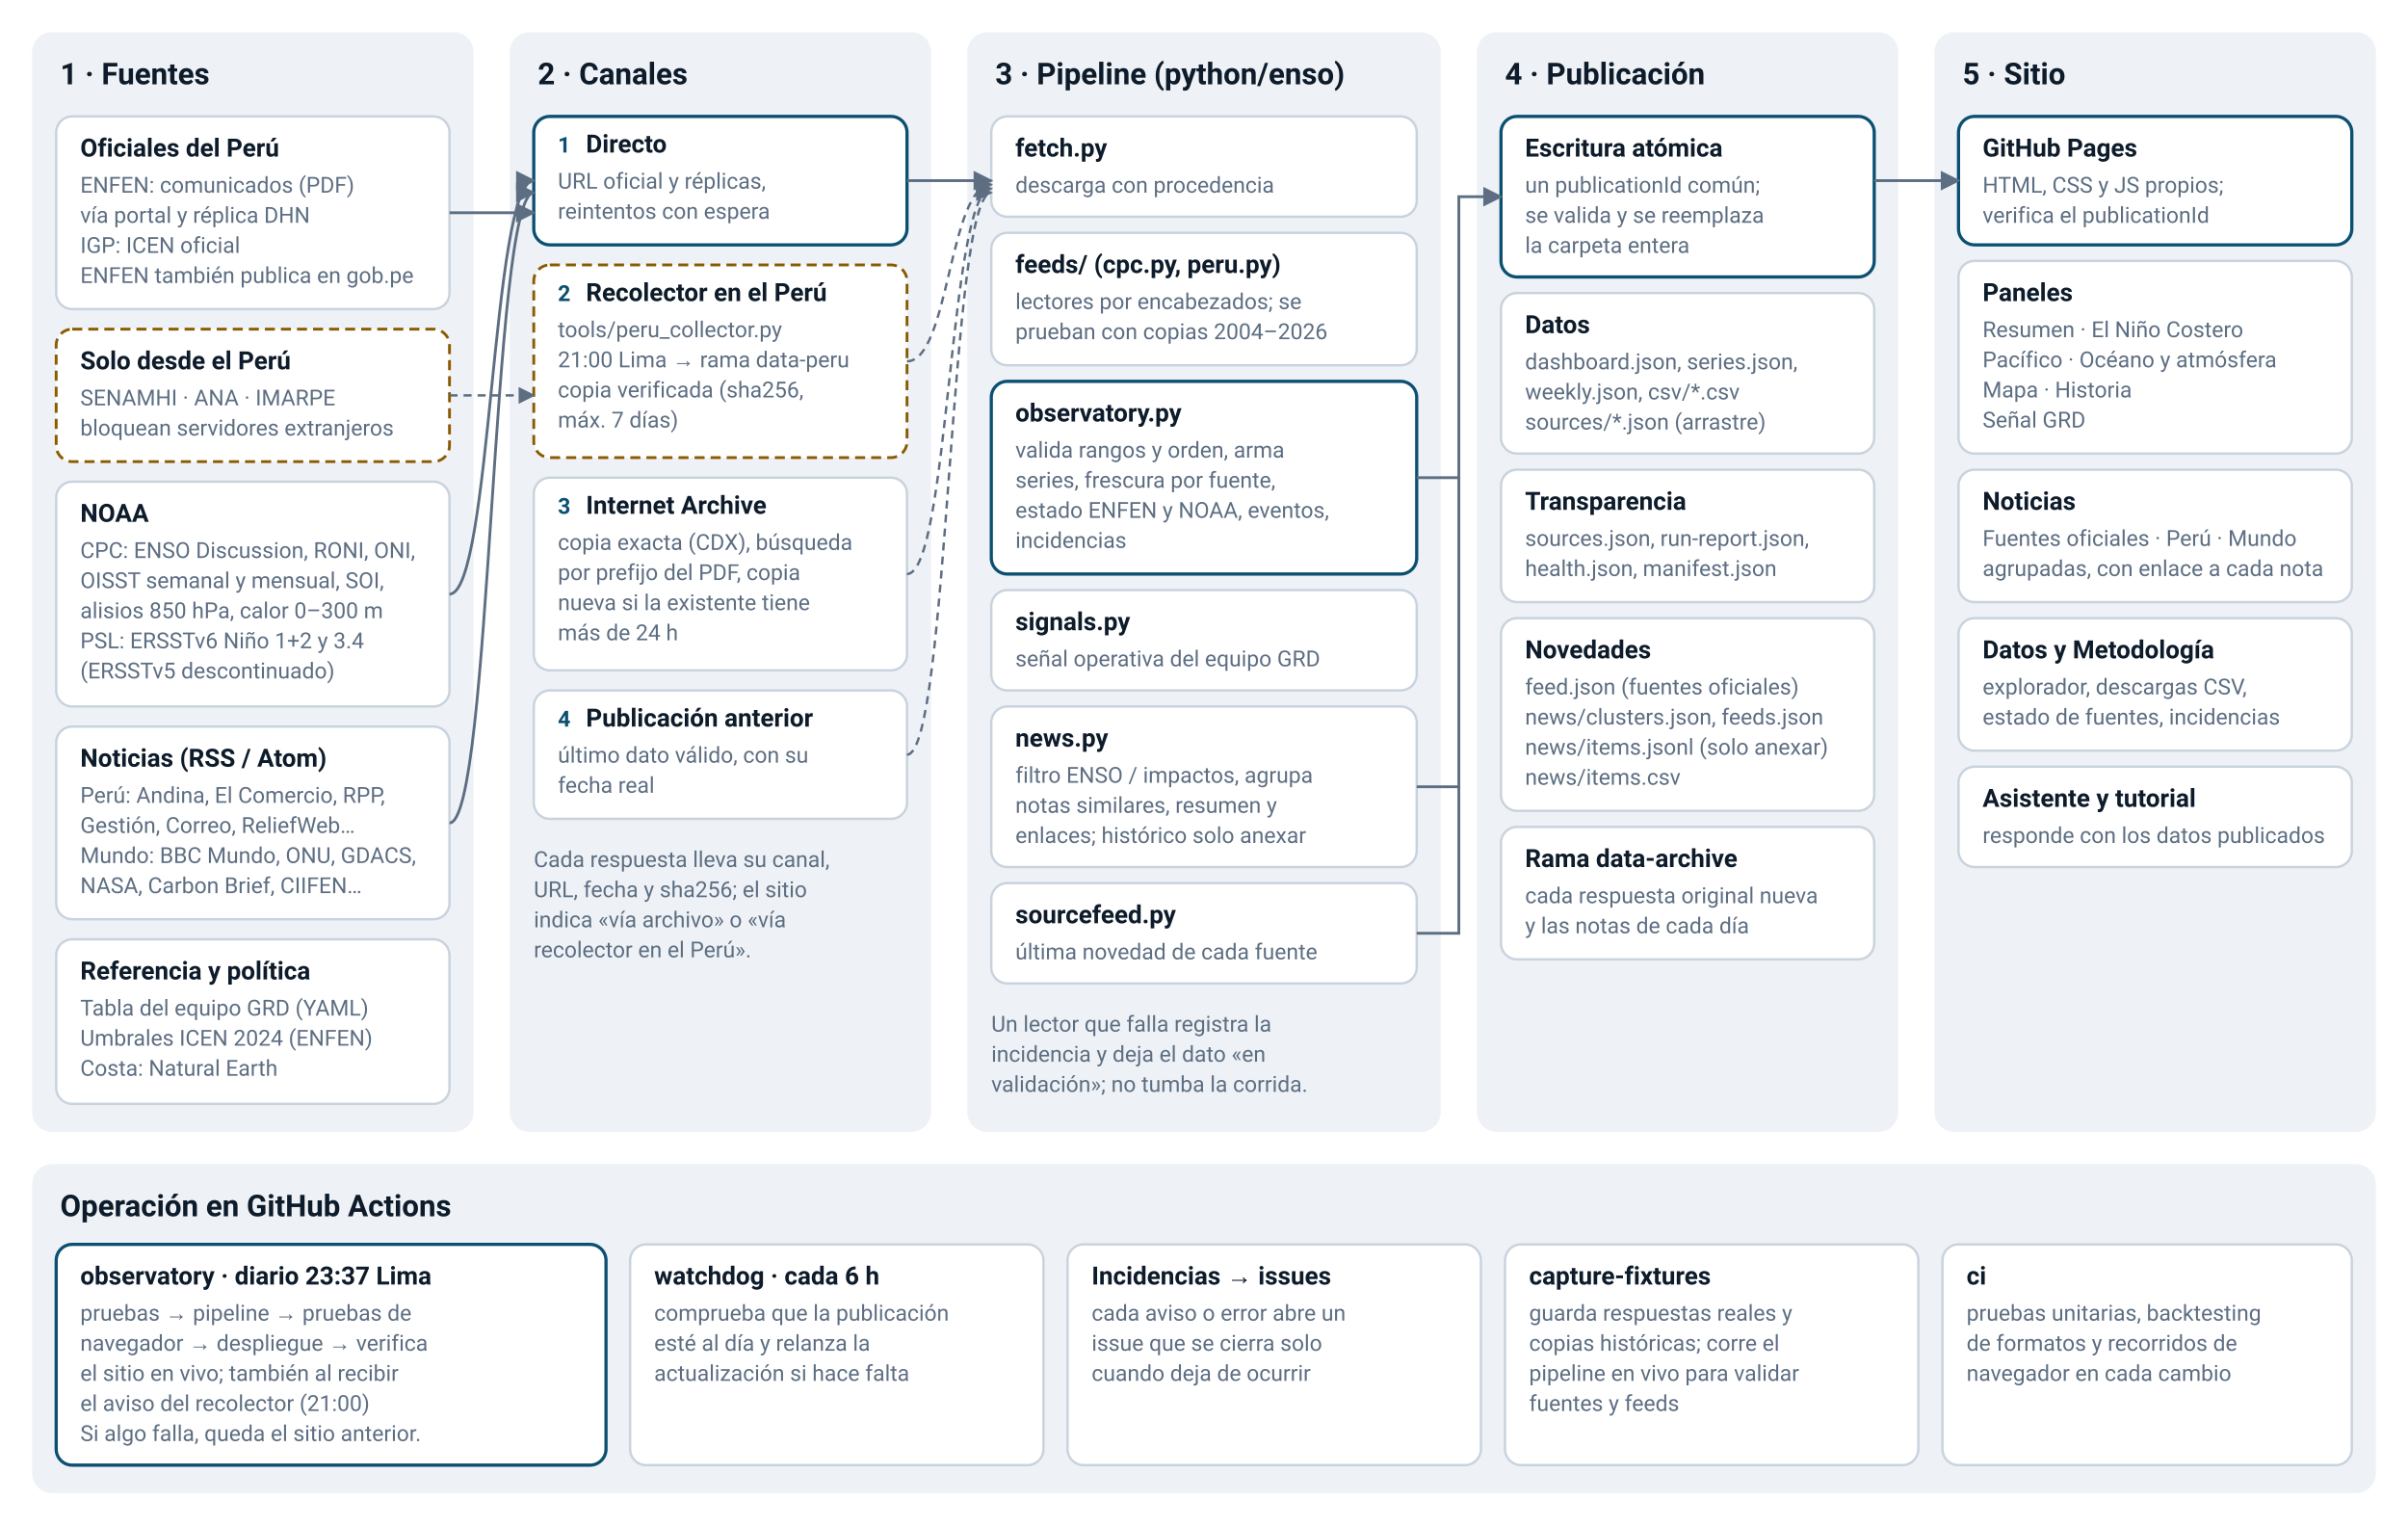
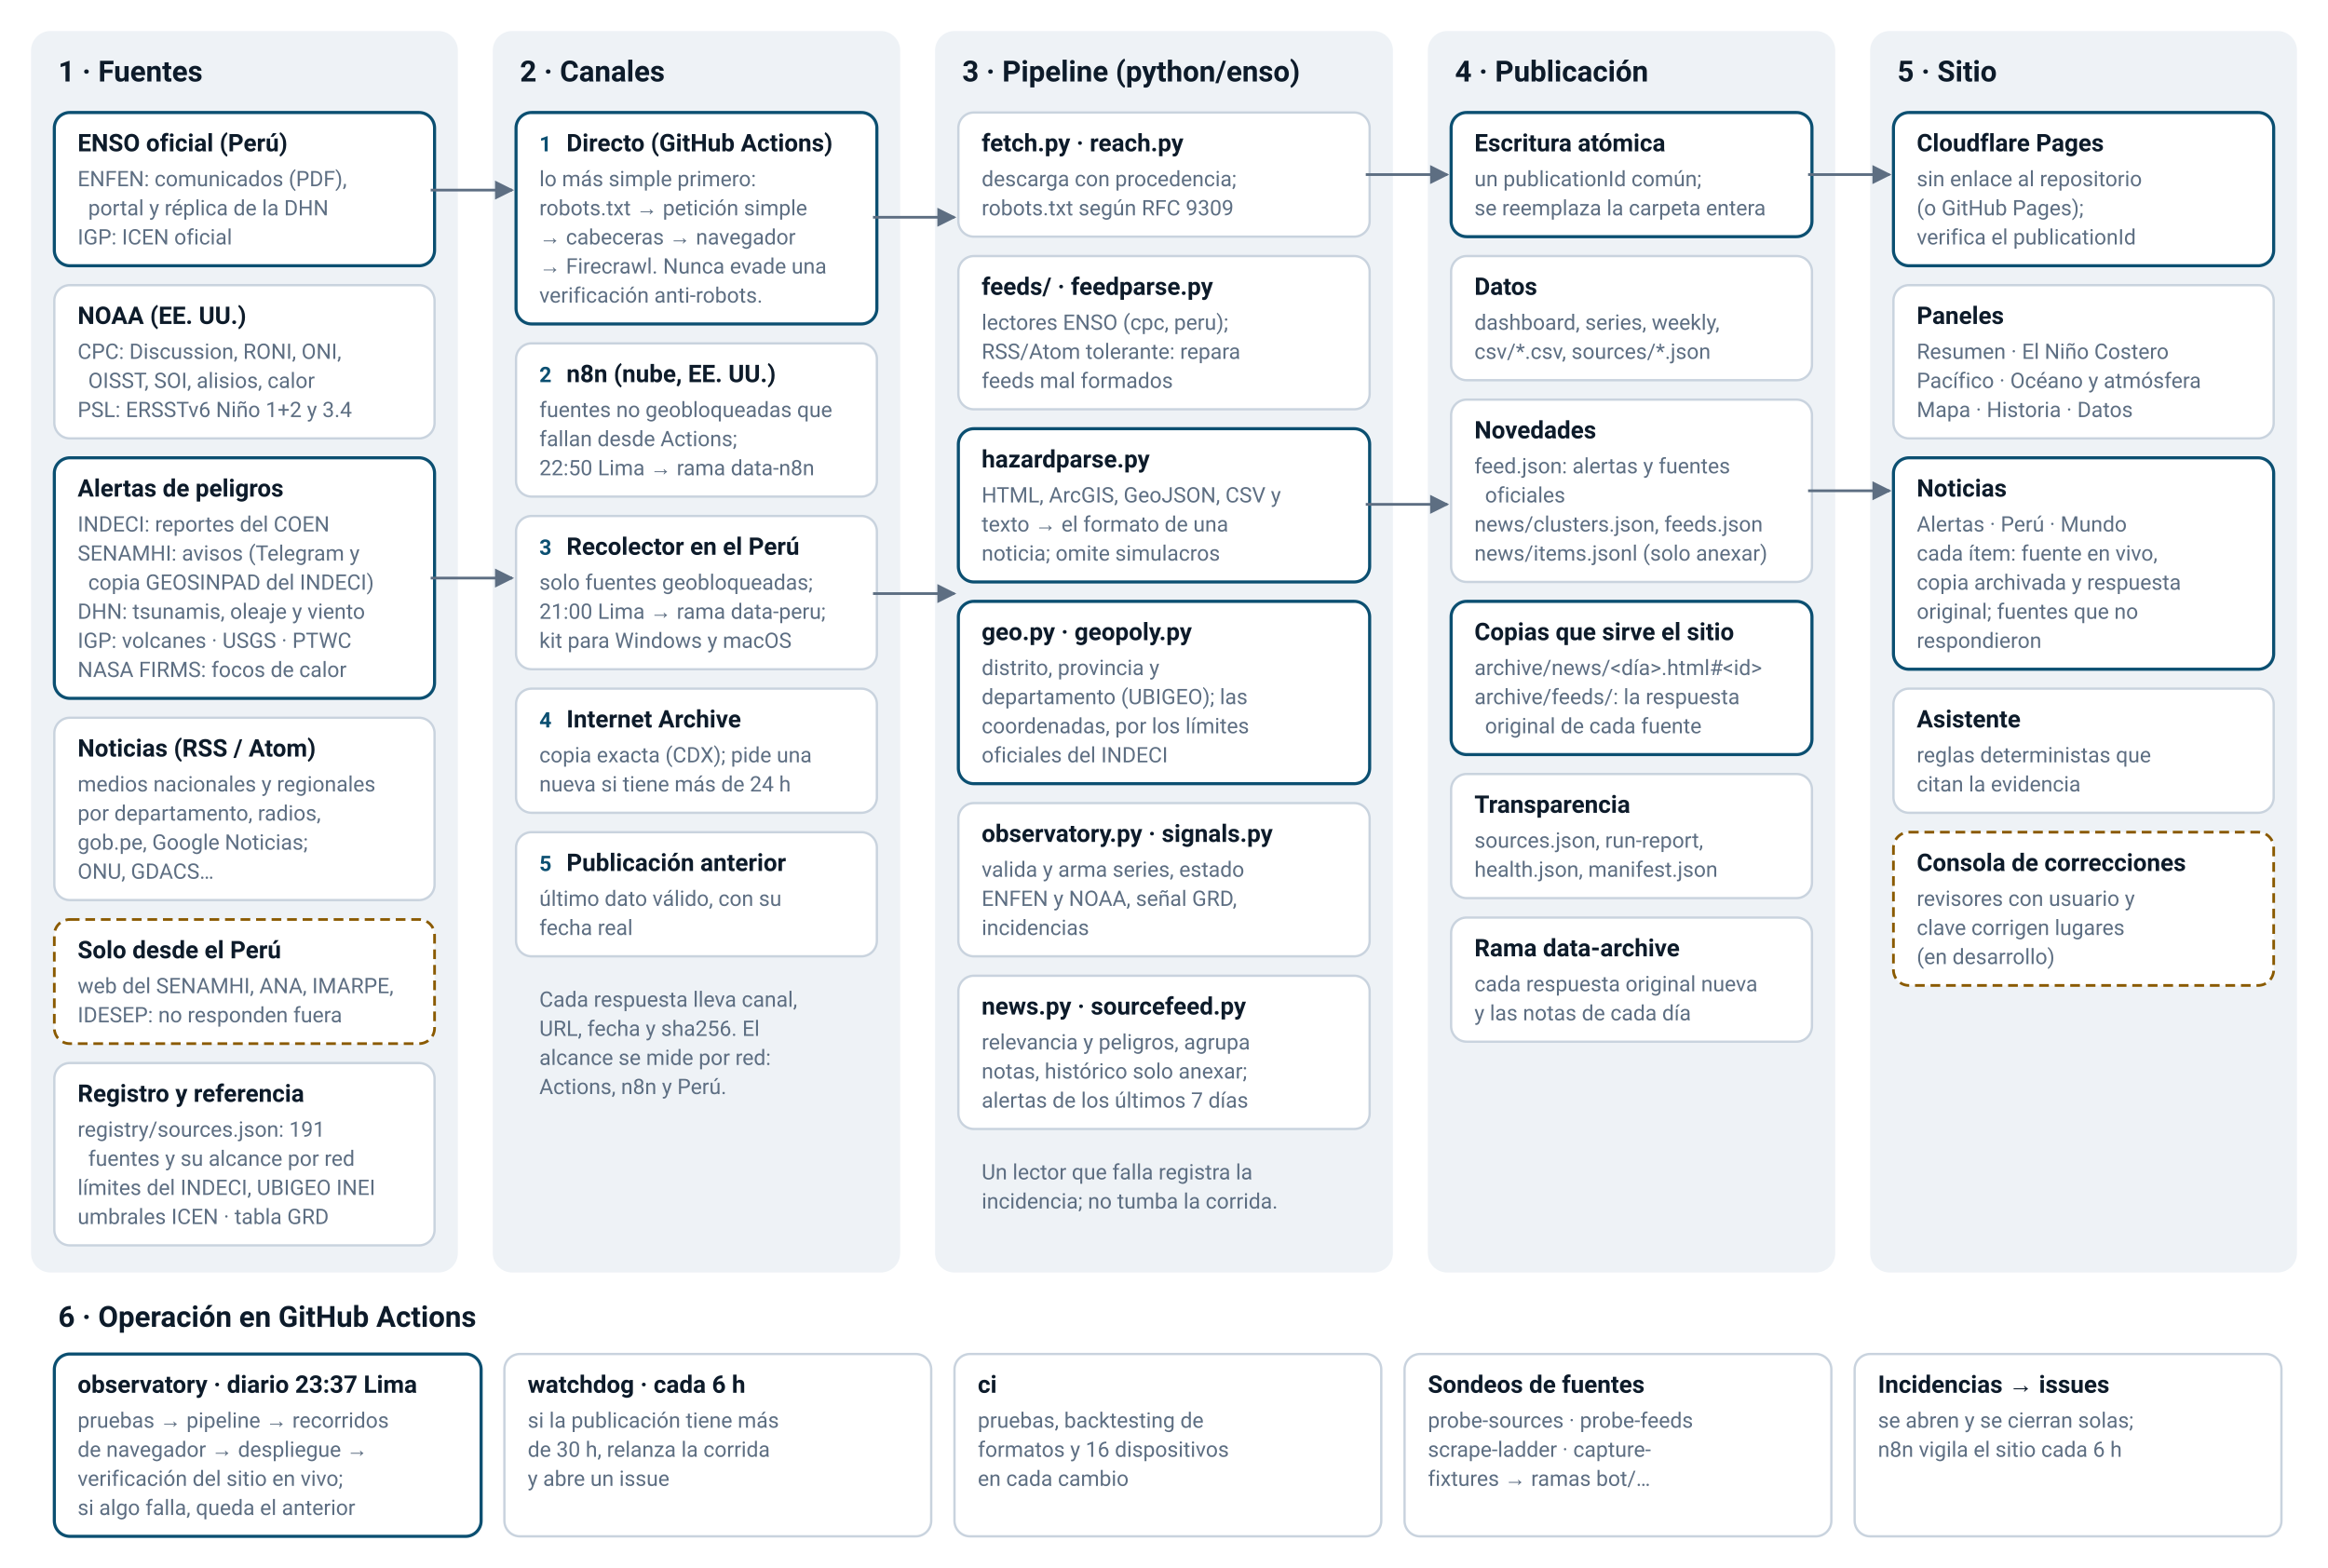
- <svg xmlns="http://www.w3.org/2000/svg" viewBox="0 0 1200 760" role="img" aria-labelledby="arch-t arch-d" font-family="system-ui, -apple-system, 'Segoe UI', Roboto, Arial, sans-serif">
+ <svg xmlns="http://www.w3.org/2000/svg" viewBox="0 0 1200 808" role="img" aria-labelledby="arch-t arch-d" font-family="system-ui, -apple-system, 'Segoe UI', Roboto, Arial, sans-serif">
  <style>
    .arch-bg { fill: var(--bg-elev, #ffffff); }
    .arch-col { fill: var(--bg-sunk, #eef2f6); }
    .arch-box { fill: var(--bg-elev, #ffffff); stroke: var(--line, #c9d3de); stroke-width: 1.2; }
    .arch-key { fill: var(--bg-elev, #ffffff); stroke: var(--brand, #0b4f71); stroke-width: 1.6; }
    .arch-warn { fill: var(--bg-elev, #ffffff); stroke: var(--watch, #8a5a00); stroke-width: 1.4; stroke-dasharray: 5 3; }
    .arch-h { fill: var(--fg, #0d1b2a); font-size: 15px; font-weight: 700; }
    .arch-t { fill: var(--fg, #0d1b2a); font-size: 12.5px; font-weight: 700; }
    .arch-s { fill: var(--fg-3, #5d6e82); font-size: 11px; }
    .arch-n { fill: var(--brand, #0b4f71); font-size: 11px; font-weight: 700; }
    .arch-line { stroke: var(--fg-3, #5d6e82); stroke-width: 1.4; fill: none; }
    .arch-dash { stroke: var(--fg-3, #5d6e82); stroke-width: 1.2; fill: none; stroke-dasharray: 4 3; }
    .arch-head { fill: var(--fg-3, #5d6e82); }
    @media (prefers-color-scheme: dark) {
      .arch-bg { fill: var(--bg-elev, #0f1c2b); } .arch-col { fill: var(--bg-sunk, #0b1622); }
      .arch-box, .arch-key, .arch-warn { fill: var(--bg-elev, #0f1c2b); }
      .arch-h, .arch-t { fill: var(--fg, #e3ebf3); } .arch-s { fill: var(--fg-3, #8d9db0); }
      .arch-n { fill: var(--brand, #5cc3e6); } .arch-line, .arch-dash { stroke: var(--fg-3, #8d9db0); }
      .arch-head { fill: var(--fg-3, #8d9db0); }
    }
  </style>
  <defs>
    <marker id="arch-arrow" viewBox="0 0 10 10" refX="9" refY="5" markerWidth="7" markerHeight="7" orient="auto-start-reverse">
      <path class="arch-head" d="M0 0L10 5L0 10z" />
    </marker>
  </defs>
-   <rect class="arch-bg" x="0" y="0" width="1200" height="760" rx="14" />
-   <rect class="arch-col" x="16" y="16" width="220" height="548" rx="10" />
-   <rect class="arch-col" x="254" y="16" width="210" height="548" rx="10" />
-   <rect class="arch-col" x="482" y="16" width="236" height="548" rx="10" />
-   <rect class="arch-col" x="736" y="16" width="210" height="548" rx="10" />
-   <rect class="arch-col" x="964" y="16" width="220" height="548" rx="10" />
+   <rect class="arch-bg" x="0" y="0" width="1200" height="808" rx="14" />
+   <rect class="arch-col" x="16" y="16" width="220" height="640" rx="10" />
+   <rect class="arch-col" x="254" y="16" width="210" height="640" rx="10" />
+   <rect class="arch-col" x="482" y="16" width="236" height="640" rx="10" />
+   <rect class="arch-col" x="736" y="16" width="210" height="640" rx="10" />
+   <rect class="arch-col" x="964" y="16" width="220" height="640" rx="10" />
  <text class="arch-h" x="30" y="42">1 · Fuentes</text>
  <text class="arch-h" x="268" y="42">2 · Canales</text>
  <text class="arch-h" x="496" y="42">3 · Pipeline (python/enso)</text>
  <text class="arch-h" x="750" y="42">4 · Publicación</text>
  <text class="arch-h" x="978" y="42">5 · Sitio</text>
-   <rect class="arch-box" x="28" y="58" width="196" height="96" rx="8" />
-   <text class="arch-t" x="40" y="78">Oficiales del Perú</text>
-   <text class="arch-s" x="40" y="96">ENFEN: comunicados (PDF)</text>
-   <text class="arch-s" x="40" y="111">  vía portal y réplica DHN</text>
-   <text class="arch-s" x="40" y="126">IGP: ICEN oficial</text>
-   <text class="arch-s" x="40" y="141">ENFEN también publica en gob.pe</text>
-   <rect class="arch-warn" x="28" y="164" width="196" height="66" rx="8" />
-   <text class="arch-t" x="40" y="184">Solo desde el Perú</text>
-   <text class="arch-s" x="40" y="202">SENAMHI · ANA · IMARPE</text>
-   <text class="arch-s" x="40" y="217">bloquean servidores extranjeros</text>
-   <rect class="arch-box" x="28" y="240" width="196" height="112" rx="8" />
-   <text class="arch-t" x="40" y="260">NOAA</text>
-   <text class="arch-s" x="40" y="278">CPC: ENSO Discussion, RONI, ONI,</text>
-   <text class="arch-s" x="40" y="293">  OISST semanal y mensual, SOI,</text>
-   <text class="arch-s" x="40" y="308">  alisios 850 hPa, calor 0–300 m</text>
-   <text class="arch-s" x="40" y="323">PSL: ERSSTv6 Niño 1+2 y 3.4</text>
-   <text class="arch-s" x="40" y="338">  (ERSSTv5 descontinuado)</text>
-   <rect class="arch-box" x="28" y="362" width="196" height="96" rx="8" />
-   <text class="arch-t" x="40" y="382">Noticias (RSS / Atom)</text>
-   <text class="arch-s" x="40" y="400">Perú: Andina, El Comercio, RPP,</text>
-   <text class="arch-s" x="40" y="415">  Gestión, Correo, ReliefWeb…</text>
-   <text class="arch-s" x="40" y="430">Mundo: BBC Mundo, ONU, GDACS,</text>
-   <text class="arch-s" x="40" y="445">  NASA, Carbon Brief, CIIFEN…</text>
-   <rect class="arch-box" x="28" y="468" width="196" height="82" rx="8" />
-   <text class="arch-t" x="40" y="488">Referencia y política</text>
-   <text class="arch-s" x="40" y="506">Tabla del equipo GRD (YAML)</text>
-   <text class="arch-s" x="40" y="521">Umbrales ICEN 2024 (ENFEN)</text>
-   <text class="arch-s" x="40" y="536">Costa: Natural Earth</text>
-   <rect class="arch-key" x="266" y="58" width="186" height="64" rx="8" />
-   <text class="arch-n" x="278" y="76">1</text>
-   <text class="arch-t" x="292" y="76">Directo</text>
-   <text class="arch-s" x="278" y="94">URL oficial y réplicas,</text>
-   <text class="arch-s" x="278" y="109">reintentos con espera</text>
-   <rect class="arch-warn" x="266" y="132" width="186" height="96" rx="8" />
-   <text class="arch-n" x="278" y="150">2</text>
-   <text class="arch-t" x="292" y="150">Recolector en el Perú</text>
-   <text class="arch-s" x="278" y="168">tools/peru_collector.py</text>
-   <text class="arch-s" x="278" y="183">21:00 Lima → rama data-peru</text>
-   <text class="arch-s" x="278" y="198">copia verificada (sha256,</text>
-   <text class="arch-s" x="278" y="213">máx. 7 días)</text>
-   <rect class="arch-box" x="266" y="238" width="186" height="96" rx="8" />
-   <text class="arch-n" x="278" y="256">3</text>
-   <text class="arch-t" x="292" y="256">Internet Archive</text>
-   <text class="arch-s" x="278" y="274">copia exacta (CDX), búsqueda</text>
-   <text class="arch-s" x="278" y="289">por prefijo del PDF, copia</text>
-   <text class="arch-s" x="278" y="304">nueva si la existente tiene</text>
-   <text class="arch-s" x="278" y="319">más de 24 h</text>
-   <rect class="arch-box" x="266" y="344" width="186" height="64" rx="8" />
-   <text class="arch-n" x="278" y="362">4</text>
-   <text class="arch-t" x="292" y="362">Publicación anterior</text>
-   <text class="arch-s" x="278" y="380">último dato válido, con su</text>
-   <text class="arch-s" x="278" y="395">fecha real</text>
-   <text class="arch-s" x="266" y="432">Cada respuesta lleva su canal,</text>
-   <text class="arch-s" x="266" y="447">URL, fecha y sha256; el sitio</text>
-   <text class="arch-s" x="266" y="462">indica «vía archivo» o «vía</text>
-   <text class="arch-s" x="266" y="477">recolector en el Perú».</text>
-   <rect class="arch-box" x="494" y="58" width="212" height="50" rx="8" />
-   <text class="arch-t" x="506" y="78">fetch.py</text>
-   <text class="arch-s" x="506" y="96">descarga con procedencia</text>
-   <rect class="arch-box" x="494" y="116" width="212" height="66" rx="8" />
-   <text class="arch-t" x="506" y="136">feeds/ (cpc.py, peru.py)</text>
-   <text class="arch-s" x="506" y="154">lectores por encabezados; se</text>
-   <text class="arch-s" x="506" y="169">prueban con copias 2004–2026</text>
-   <rect class="arch-key" x="494" y="190" width="212" height="96" rx="8" />
-   <text class="arch-t" x="506" y="210">observatory.py</text>
-   <text class="arch-s" x="506" y="228">valida rangos y orden, arma</text>
-   <text class="arch-s" x="506" y="243">series, frescura por fuente,</text>
-   <text class="arch-s" x="506" y="258">estado ENFEN y NOAA, eventos,</text>
-   <text class="arch-s" x="506" y="273">incidencias</text>
-   <rect class="arch-box" x="494" y="294" width="212" height="50" rx="8" />
-   <text class="arch-t" x="506" y="314">signals.py</text>
-   <text class="arch-s" x="506" y="332">señal operativa del equipo GRD</text>
-   <rect class="arch-box" x="494" y="352" width="212" height="80" rx="8" />
-   <text class="arch-t" x="506" y="372">news.py</text>
-   <text class="arch-s" x="506" y="390">filtro ENSO / impactos, agrupa</text>
-   <text class="arch-s" x="506" y="405">notas similares, resumen y</text>
-   <text class="arch-s" x="506" y="420">enlaces; histórico solo anexar</text>
-   <rect class="arch-box" x="494" y="440" width="212" height="50" rx="8" />
-   <text class="arch-t" x="506" y="460">sourcefeed.py</text>
-   <text class="arch-s" x="506" y="478">última novedad de cada fuente</text>
-   <text class="arch-s" x="494" y="514">Un lector que falla registra la</text>
-   <text class="arch-s" x="494" y="529">incidencia y deja el dato «en</text>
-   <text class="arch-s" x="494" y="544">validación»; no tumba la corrida.</text>
-   <rect class="arch-key" x="748" y="58" width="186" height="80" rx="8" />
+   <rect class="arch-key" x="28" y="58" width="196" height="79" rx="8" />
+   <text class="arch-t" x="40" y="78">ENSO oficial (Perú)</text>
+   <text class="arch-s" x="40" y="96" xml:space="preserve">ENFEN: comunicados (PDF),</text>
+   <text class="arch-s" x="40" y="111" xml:space="preserve">  portal y réplica de la DHN</text>
+   <text class="arch-s" x="40" y="126" xml:space="preserve">IGP: ICEN oficial</text>
+   <rect class="arch-box" x="28" y="147" width="196" height="79" rx="8" />
+   <text class="arch-t" x="40" y="167">NOAA (EE. UU.)</text>
+   <text class="arch-s" x="40" y="185" xml:space="preserve">CPC: Discussion, RONI, ONI,</text>
+   <text class="arch-s" x="40" y="200" xml:space="preserve">  OISST, SOI, alisios, calor</text>
+   <text class="arch-s" x="40" y="215" xml:space="preserve">PSL: ERSSTv6 Niño 1+2 y 3.4</text>
+   <rect class="arch-key" x="28" y="236" width="196" height="124" rx="8" />
+   <text class="arch-t" x="40" y="256">Alertas de peligros</text>
+   <text class="arch-s" x="40" y="274" xml:space="preserve">INDECI: reportes del COEN</text>
+   <text class="arch-s" x="40" y="289" xml:space="preserve">SENAMHI: avisos (Telegram y</text>
+   <text class="arch-s" x="40" y="304" xml:space="preserve">  copia GEOSINPAD del INDECI)</text>
+   <text class="arch-s" x="40" y="319" xml:space="preserve">DHN: tsunamis, oleaje y viento</text>
+   <text class="arch-s" x="40" y="334" xml:space="preserve">IGP: volcanes · USGS · PTWC</text>
+   <text class="arch-s" x="40" y="349" xml:space="preserve">NASA FIRMS: focos de calor</text>
+   <rect class="arch-box" x="28" y="370" width="196" height="94" rx="8" />
+   <text class="arch-t" x="40" y="390">Noticias (RSS / Atom)</text>
+   <text class="arch-s" x="40" y="408" xml:space="preserve">medios nacionales y regionales</text>
+   <text class="arch-s" x="40" y="423" xml:space="preserve">por departamento, radios,</text>
+   <text class="arch-s" x="40" y="438" xml:space="preserve">gob.pe, Google Noticias;</text>
+   <text class="arch-s" x="40" y="453" xml:space="preserve">ONU, GDACS…</text>
+   <rect class="arch-warn" x="28" y="474" width="196" height="64" rx="8" />
+   <text class="arch-t" x="40" y="494">Solo desde el Perú</text>
+   <text class="arch-s" x="40" y="512" xml:space="preserve">web del SENAMHI, ANA, IMARPE,</text>
+   <text class="arch-s" x="40" y="527" xml:space="preserve">IDESEP: no responden fuera</text>
+   <rect class="arch-box" x="28" y="548" width="196" height="94" rx="8" />
+   <text class="arch-t" x="40" y="568">Registro y referencia</text>
+   <text class="arch-s" x="40" y="586" xml:space="preserve">registry/sources.json: 191</text>
+   <text class="arch-s" x="40" y="601" xml:space="preserve">  fuentes y su alcance por red</text>
+   <text class="arch-s" x="40" y="616" xml:space="preserve">límites del INDECI, UBIGEO INEI</text>
+   <text class="arch-s" x="40" y="631" xml:space="preserve">umbrales ICEN · tabla GRD</text>
+   <rect class="arch-key" x="266" y="58" width="186" height="109" rx="8" />
+   <text class="arch-n" x="278" y="78">1</text>
+   <text class="arch-t" x="292" y="78">Directo (GitHub Actions)</text>
+   <text class="arch-s" x="278" y="96" xml:space="preserve">lo más simple primero:</text>
+   <text class="arch-s" x="278" y="111" xml:space="preserve">robots.txt → petición simple</text>
+   <text class="arch-s" x="278" y="126" xml:space="preserve">→ cabeceras → navegador</text>
+   <text class="arch-s" x="278" y="141" xml:space="preserve">→ Firecrawl. Nunca evade una</text>
+   <text class="arch-s" x="278" y="156" xml:space="preserve">verificación anti-robots.</text>
+   <rect class="arch-box" x="266" y="177" width="186" height="79" rx="8" />
+   <text class="arch-n" x="278" y="197">2</text>
+   <text class="arch-t" x="292" y="197">n8n (nube, EE. UU.)</text>
+   <text class="arch-s" x="278" y="215" xml:space="preserve">fuentes no geobloqueadas que</text>
+   <text class="arch-s" x="278" y="230" xml:space="preserve">fallan desde Actions;</text>
+   <text class="arch-s" x="278" y="245" xml:space="preserve">22:50 Lima → rama data-n8n</text>
+   <rect class="arch-box" x="266" y="266" width="186" height="79" rx="8" />
+   <text class="arch-n" x="278" y="286">3</text>
+   <text class="arch-t" x="292" y="286">Recolector en el Perú</text>
+   <text class="arch-s" x="278" y="304" xml:space="preserve">solo fuentes geobloqueadas;</text>
+   <text class="arch-s" x="278" y="319" xml:space="preserve">21:00 Lima → rama data-peru;</text>
+   <text class="arch-s" x="278" y="334" xml:space="preserve">kit para Windows y macOS</text>
+   <rect class="arch-box" x="266" y="355" width="186" height="64" rx="8" />
+   <text class="arch-n" x="278" y="375">4</text>
+   <text class="arch-t" x="292" y="375">Internet Archive</text>
+   <text class="arch-s" x="278" y="393" xml:space="preserve">copia exacta (CDX); pide una</text>
+   <text class="arch-s" x="278" y="408" xml:space="preserve">nueva si tiene más de 24 h</text>
+   <rect class="arch-box" x="266" y="429" width="186" height="64" rx="8" />
+   <text class="arch-n" x="278" y="449">5</text>
+   <text class="arch-t" x="292" y="449">Publicación anterior</text>
+   <text class="arch-s" x="278" y="467" xml:space="preserve">último dato válido, con su</text>
+   <text class="arch-s" x="278" y="482" xml:space="preserve">fecha real</text>
+   <text class="arch-s" x="278" y="519" xml:space="preserve">Cada respuesta lleva canal,</text>
+   <text class="arch-s" x="278" y="534" xml:space="preserve">URL, fecha y sha256. El</text>
+   <text class="arch-s" x="278" y="549" xml:space="preserve">alcance se mide por red:</text>
+   <text class="arch-s" x="278" y="564" xml:space="preserve">Actions, n8n y Perú.</text>
+   <rect class="arch-box" x="494" y="58" width="212" height="64" rx="8" />
+   <text class="arch-t" x="506" y="78">fetch.py · reach.py</text>
+   <text class="arch-s" x="506" y="96" xml:space="preserve">descarga con procedencia;</text>
+   <text class="arch-s" x="506" y="111" xml:space="preserve">robots.txt según RFC 9309</text>
+   <rect class="arch-box" x="494" y="132" width="212" height="79" rx="8" />
+   <text class="arch-t" x="506" y="152">feeds/ · feedparse.py</text>
+   <text class="arch-s" x="506" y="170" xml:space="preserve">lectores ENSO (cpc, peru);</text>
+   <text class="arch-s" x="506" y="185" xml:space="preserve">RSS/Atom tolerante: repara</text>
+   <text class="arch-s" x="506" y="200" xml:space="preserve">feeds mal formados</text>
+   <rect class="arch-key" x="494" y="221" width="212" height="79" rx="8" />
+   <text class="arch-t" x="506" y="241">hazardparse.py</text>
+   <text class="arch-s" x="506" y="259" xml:space="preserve">HTML, ArcGIS, GeoJSON, CSV y</text>
+   <text class="arch-s" x="506" y="274" xml:space="preserve">texto → el formato de una</text>
+   <text class="arch-s" x="506" y="289" xml:space="preserve">noticia; omite simulacros</text>
+   <rect class="arch-key" x="494" y="310" width="212" height="94" rx="8" />
+   <text class="arch-t" x="506" y="330">geo.py · geopoly.py</text>
+   <text class="arch-s" x="506" y="348" xml:space="preserve">distrito, provincia y</text>
+   <text class="arch-s" x="506" y="363" xml:space="preserve">departamento (UBIGEO); las</text>
+   <text class="arch-s" x="506" y="378" xml:space="preserve">coordenadas, por los límites</text>
+   <text class="arch-s" x="506" y="393" xml:space="preserve">oficiales del INDECI</text>
+   <rect class="arch-box" x="494" y="414" width="212" height="79" rx="8" />
+   <text class="arch-t" x="506" y="434">observatory.py · signals.py</text>
+   <text class="arch-s" x="506" y="452" xml:space="preserve">valida y arma series, estado</text>
+   <text class="arch-s" x="506" y="467" xml:space="preserve">ENFEN y NOAA, señal GRD,</text>
+   <text class="arch-s" x="506" y="482" xml:space="preserve">incidencias</text>
+   <rect class="arch-box" x="494" y="503" width="212" height="79" rx="8" />
+   <text class="arch-t" x="506" y="523">news.py · sourcefeed.py</text>
+   <text class="arch-s" x="506" y="541" xml:space="preserve">relevancia y peligros, agrupa</text>
+   <text class="arch-s" x="506" y="556" xml:space="preserve">notas, histórico solo anexar;</text>
+   <text class="arch-s" x="506" y="571" xml:space="preserve">alertas de los últimos 7 días</text>
+   <text class="arch-s" x="506" y="608" xml:space="preserve">Un lector que falla registra la</text>
+   <text class="arch-s" x="506" y="623" xml:space="preserve">incidencia; no tumba la corrida.</text>
+   <rect class="arch-key" x="748" y="58" width="186" height="64" rx="8" />
  <text class="arch-t" x="760" y="78">Escritura atómica</text>
-   <text class="arch-s" x="760" y="96">un publicationId común;</text>
-   <text class="arch-s" x="760" y="111">se valida y se reemplaza</text>
-   <text class="arch-s" x="760" y="126">la carpeta entera</text>
-   <rect class="arch-box" x="748" y="146" width="186" height="80" rx="8" />
-   <text class="arch-t" x="760" y="166">Datos</text>
-   <text class="arch-s" x="760" y="184">dashboard.json, series.json,</text>
-   <text class="arch-s" x="760" y="199">weekly.json, csv/*.csv</text>
-   <text class="arch-s" x="760" y="214">sources/*.json (arrastre)</text>
-   <rect class="arch-box" x="748" y="234" width="186" height="66" rx="8" />
-   <text class="arch-t" x="760" y="254">Transparencia</text>
-   <text class="arch-s" x="760" y="272">sources.json, run-report.json,</text>
-   <text class="arch-s" x="760" y="287">health.json, manifest.json</text>
-   <rect class="arch-box" x="748" y="308" width="186" height="96" rx="8" />
-   <text class="arch-t" x="760" y="328">Novedades</text>
-   <text class="arch-s" x="760" y="346">feed.json (fuentes oficiales)</text>
-   <text class="arch-s" x="760" y="361">news/clusters.json, feeds.json</text>
-   <text class="arch-s" x="760" y="376">news/items.jsonl (solo anexar)</text>
-   <text class="arch-s" x="760" y="391">news/items.csv</text>
-   <rect class="arch-box" x="748" y="412" width="186" height="66" rx="8" />
-   <text class="arch-t" x="760" y="432">Rama data-archive</text>
-   <text class="arch-s" x="760" y="450">cada respuesta original nueva</text>
-   <text class="arch-s" x="760" y="465">y las notas de cada día</text>
-   <rect class="arch-key" x="976" y="58" width="196" height="64" rx="8" />
-   <text class="arch-t" x="988" y="78">GitHub Pages</text>
-   <text class="arch-s" x="988" y="96">HTML, CSS y JS propios;</text>
-   <text class="arch-s" x="988" y="111">verifica el publicationId</text>
-   <rect class="arch-box" x="976" y="130" width="196" height="96" rx="8" />
-   <text class="arch-t" x="988" y="150">Paneles</text>
-   <text class="arch-s" x="988" y="168">Resumen · El Niño Costero</text>
-   <text class="arch-s" x="988" y="183">Pacífico · Océano y atmósfera</text>
-   <text class="arch-s" x="988" y="198">Mapa · Historia</text>
-   <text class="arch-s" x="988" y="213">Señal GRD</text>
-   <rect class="arch-box" x="976" y="234" width="196" height="66" rx="8" />
-   <text class="arch-t" x="988" y="254">Noticias</text>
-   <text class="arch-s" x="988" y="272">Fuentes oficiales · Perú · Mundo</text>
-   <text class="arch-s" x="988" y="287">agrupadas, con enlace a cada nota</text>
-   <rect class="arch-box" x="976" y="308" width="196" height="66" rx="8" />
-   <text class="arch-t" x="988" y="328">Datos y Metodología</text>
-   <text class="arch-s" x="988" y="346">explorador, descargas CSV,</text>
-   <text class="arch-s" x="988" y="361">estado de fuentes, incidencias</text>
-   <rect class="arch-box" x="976" y="382" width="196" height="50" rx="8" />
-   <text class="arch-t" x="988" y="402">Asistente y tutorial</text>
-   <text class="arch-s" x="988" y="420">responde con los datos publicados</text>
-   <path class="arch-line" d="M224 106 H266" marker-end="url(#arch-arrow)" />
-   <path class="arch-dash" d="M224 197 H266" marker-end="url(#arch-arrow)" />
-   <path class="arch-line" d="M224 296 C245 296 245 90 266 90" marker-end="url(#arch-arrow)" />
-   <path class="arch-line" d="M224 410 C245 410 245 96 266 96" marker-end="url(#arch-arrow)" />
-   <path class="arch-line" d="M452 90 H494" marker-end="url(#arch-arrow)" />
-   <path class="arch-dash" d="M452 180 C473 180 473 92 494 92" marker-end="url(#arch-arrow)" />
-   <path class="arch-dash" d="M452 286 C473 286 473 94 494 94" marker-end="url(#arch-arrow)" />
-   <path class="arch-dash" d="M452 376 C473 376 473 96 494 96" marker-end="url(#arch-arrow)" />
-   <path class="arch-line" d="M706 238 H727 V98 H748" marker-end="url(#arch-arrow)" />
-   <path class="arch-line" d="M706 392 H727 V238" />
-   <path class="arch-line" d="M706 465 H727 V392" />
-   <path class="arch-line" d="M934 90 H976" marker-end="url(#arch-arrow)" />
-   <rect class="arch-col" x="16" y="580" width="1168" height="164" rx="10" />
-   <text class="arch-h" x="30" y="606">Operación en GitHub Actions</text>
-   <rect class="arch-key" x="28" y="620" width="274" height="110" rx="8" />
-   <text class="arch-t" x="40" y="640">observatory · diario 23:37 Lima</text>
-   <text class="arch-s" x="40" y="658">pruebas → pipeline → pruebas de</text>
-   <text class="arch-s" x="40" y="673">navegador → despliegue → verifica</text>
-   <text class="arch-s" x="40" y="688">el sitio en vivo; también al recibir</text>
-   <text class="arch-s" x="40" y="703">el aviso del recolector (21:00)</text>
-   <text class="arch-s" x="40" y="718">Si algo falla, queda el sitio anterior.</text>
-   <rect class="arch-box" x="314" y="620" width="206" height="110" rx="8" />
-   <text class="arch-t" x="326" y="640">watchdog · cada 6 h</text>
-   <text class="arch-s" x="326" y="658">comprueba que la publicación</text>
-   <text class="arch-s" x="326" y="673">esté al día y relanza la</text>
-   <text class="arch-s" x="326" y="688">actualización si hace falta</text>
-   <rect class="arch-box" x="532" y="620" width="206" height="110" rx="8" />
-   <text class="arch-t" x="544" y="640">Incidencias → issues</text>
-   <text class="arch-s" x="544" y="658">cada aviso o error abre un</text>
-   <text class="arch-s" x="544" y="673">issue que se cierra solo</text>
-   <text class="arch-s" x="544" y="688">cuando deja de ocurrir</text>
-   <rect class="arch-box" x="750" y="620" width="206" height="110" rx="8" />
-   <text class="arch-t" x="762" y="640">capture-fixtures</text>
-   <text class="arch-s" x="762" y="658">guarda respuestas reales y</text>
-   <text class="arch-s" x="762" y="673">copias históricas; corre el</text>
-   <text class="arch-s" x="762" y="688">pipeline en vivo para validar</text>
-   <text class="arch-s" x="762" y="703">fuentes y feeds</text>
-   <rect class="arch-box" x="968" y="620" width="204" height="110" rx="8" />
-   <text class="arch-t" x="980" y="640">ci</text>
-   <text class="arch-s" x="980" y="658">pruebas unitarias, backtesting</text>
-   <text class="arch-s" x="980" y="673">de formatos y recorridos de</text>
-   <text class="arch-s" x="980" y="688">navegador en cada cambio</text>
+   <text class="arch-s" x="760" y="96" xml:space="preserve">un publicationId común;</text>
+   <text class="arch-s" x="760" y="111" xml:space="preserve">se reemplaza la carpeta entera</text>
+   <rect class="arch-box" x="748" y="132" width="186" height="64" rx="8" />
+   <text class="arch-t" x="760" y="152">Datos</text>
+   <text class="arch-s" x="760" y="170" xml:space="preserve">dashboard, series, weekly,</text>
+   <text class="arch-s" x="760" y="185" xml:space="preserve">csv/*.csv, sources/*.json</text>
+   <rect class="arch-box" x="748" y="206" width="186" height="94" rx="8" />
+   <text class="arch-t" x="760" y="226">Novedades</text>
+   <text class="arch-s" x="760" y="244" xml:space="preserve">feed.json: alertas y fuentes</text>
+   <text class="arch-s" x="760" y="259" xml:space="preserve">  oficiales</text>
+   <text class="arch-s" x="760" y="274" xml:space="preserve">news/clusters.json, feeds.json</text>
+   <text class="arch-s" x="760" y="289" xml:space="preserve">news/items.jsonl (solo anexar)</text>
+   <rect class="arch-key" x="748" y="310" width="186" height="79" rx="8" />
+   <text class="arch-t" x="760" y="330">Copias que sirve el sitio</text>
+   <text class="arch-s" x="760" y="348" xml:space="preserve">archive/news/&lt;día&gt;.html#&lt;id&gt;</text>
+   <text class="arch-s" x="760" y="363" xml:space="preserve">archive/feeds/: la respuesta</text>
+   <text class="arch-s" x="760" y="378" xml:space="preserve">  original de cada fuente</text>
+   <rect class="arch-box" x="748" y="399" width="186" height="64" rx="8" />
+   <text class="arch-t" x="760" y="419">Transparencia</text>
+   <text class="arch-s" x="760" y="437" xml:space="preserve">sources.json, run-report,</text>
+   <text class="arch-s" x="760" y="452" xml:space="preserve">health.json, manifest.json</text>
+   <rect class="arch-box" x="748" y="473" width="186" height="64" rx="8" />
+   <text class="arch-t" x="760" y="493">Rama data-archive</text>
+   <text class="arch-s" x="760" y="511" xml:space="preserve">cada respuesta original nueva</text>
+   <text class="arch-s" x="760" y="526" xml:space="preserve">y las notas de cada día</text>
+   <rect class="arch-key" x="976" y="58" width="196" height="79" rx="8" />
+   <text class="arch-t" x="988" y="78">Cloudflare Pages</text>
+   <text class="arch-s" x="988" y="96" xml:space="preserve">sin enlace al repositorio</text>
+   <text class="arch-s" x="988" y="111" xml:space="preserve">(o GitHub Pages);</text>
+   <text class="arch-s" x="988" y="126" xml:space="preserve">verifica el publicationId</text>
+   <rect class="arch-box" x="976" y="147" width="196" height="79" rx="8" />
+   <text class="arch-t" x="988" y="167">Paneles</text>
+   <text class="arch-s" x="988" y="185" xml:space="preserve">Resumen · El Niño Costero</text>
+   <text class="arch-s" x="988" y="200" xml:space="preserve">Pacífico · Océano y atmósfera</text>
+   <text class="arch-s" x="988" y="215" xml:space="preserve">Mapa · Historia · Datos</text>
+   <rect class="arch-key" x="976" y="236" width="196" height="109" rx="8" />
+   <text class="arch-t" x="988" y="256">Noticias</text>
+   <text class="arch-s" x="988" y="274" xml:space="preserve">Alertas · Perú · Mundo</text>
+   <text class="arch-s" x="988" y="289" xml:space="preserve">cada ítem: fuente en vivo,</text>
+   <text class="arch-s" x="988" y="304" xml:space="preserve">copia archivada y respuesta</text>
+   <text class="arch-s" x="988" y="319" xml:space="preserve">original; fuentes que no</text>
+   <text class="arch-s" x="988" y="334" xml:space="preserve">respondieron</text>
+   <rect class="arch-box" x="976" y="355" width="196" height="64" rx="8" />
+   <text class="arch-t" x="988" y="375">Asistente</text>
+   <text class="arch-s" x="988" y="393" xml:space="preserve">reglas deterministas que</text>
+   <text class="arch-s" x="988" y="408" xml:space="preserve">citan la evidencia</text>
+   <rect class="arch-warn" x="976" y="429" width="196" height="79" rx="8" />
+   <text class="arch-t" x="988" y="449">Consola de correcciones</text>
+   <text class="arch-s" x="988" y="467" xml:space="preserve">revisores con usuario y</text>
+   <text class="arch-s" x="988" y="482" xml:space="preserve">clave corrigen lugares</text>
+   <text class="arch-s" x="988" y="497" xml:space="preserve">(en desarrollo)</text>
+   <path class="arch-line" d="M222 98H264" marker-end="url(#arch-arrow)" />
+   <path class="arch-line" d="M222 298H264" marker-end="url(#arch-arrow)" />
+   <path class="arch-line" d="M450 112H492" marker-end="url(#arch-arrow)" />
+   <path class="arch-line" d="M450 306H492" marker-end="url(#arch-arrow)" />
+   <path class="arch-line" d="M704 90H746" marker-end="url(#arch-arrow)" />
+   <path class="arch-line" d="M704 260H746" marker-end="url(#arch-arrow)" />
+   <path class="arch-line" d="M932 90H974" marker-end="url(#arch-arrow)" />
+   <path class="arch-line" d="M932 253H974" marker-end="url(#arch-arrow)" />
+   <text class="arch-h" x="30" y="684">6 · Operación en GitHub Actions</text>
+   <rect class="arch-key" x="28" y="698" width="220" height="94" rx="8" />
+   <text class="arch-t" x="40" y="718">observatory · diario 23:37 Lima</text>
+   <text class="arch-s" x="40" y="736">pruebas → pipeline → recorridos</text>
+   <text class="arch-s" x="40" y="751">de navegador → despliegue →</text>
+   <text class="arch-s" x="40" y="766">verificación del sitio en vivo;</text>
+   <text class="arch-s" x="40" y="781">si algo falla, queda el anterior</text>
+   <rect class="arch-box" x="260" y="698" width="220" height="94" rx="8" />
+   <text class="arch-t" x="272" y="718">watchdog · cada 6 h</text>
+   <text class="arch-s" x="272" y="736">si la publicación tiene más</text>
+   <text class="arch-s" x="272" y="751">de 30 h, relanza la corrida</text>
+   <text class="arch-s" x="272" y="766">y abre un issue</text>
+   <rect class="arch-box" x="492" y="698" width="220" height="94" rx="8" />
+   <text class="arch-t" x="504" y="718">ci</text>
+   <text class="arch-s" x="504" y="736">pruebas, backtesting de</text>
+   <text class="arch-s" x="504" y="751">formatos y 16 dispositivos</text>
+   <text class="arch-s" x="504" y="766">en cada cambio</text>
+   <rect class="arch-box" x="724" y="698" width="220" height="94" rx="8" />
+   <text class="arch-t" x="736" y="718">Sondeos de fuentes</text>
+   <text class="arch-s" x="736" y="736">probe-sources · probe-feeds</text>
+   <text class="arch-s" x="736" y="751">scrape-ladder · capture-</text>
+   <text class="arch-s" x="736" y="766">fixtures → ramas bot/…</text>
+   <rect class="arch-box" x="956" y="698" width="220" height="94" rx="8" />
+   <text class="arch-t" x="968" y="718">Incidencias → issues</text>
+   <text class="arch-s" x="968" y="736">se abren y se cierran solas;</text>
+   <text class="arch-s" x="968" y="751">n8n vigila el sitio cada 6 h</text>
</svg>
